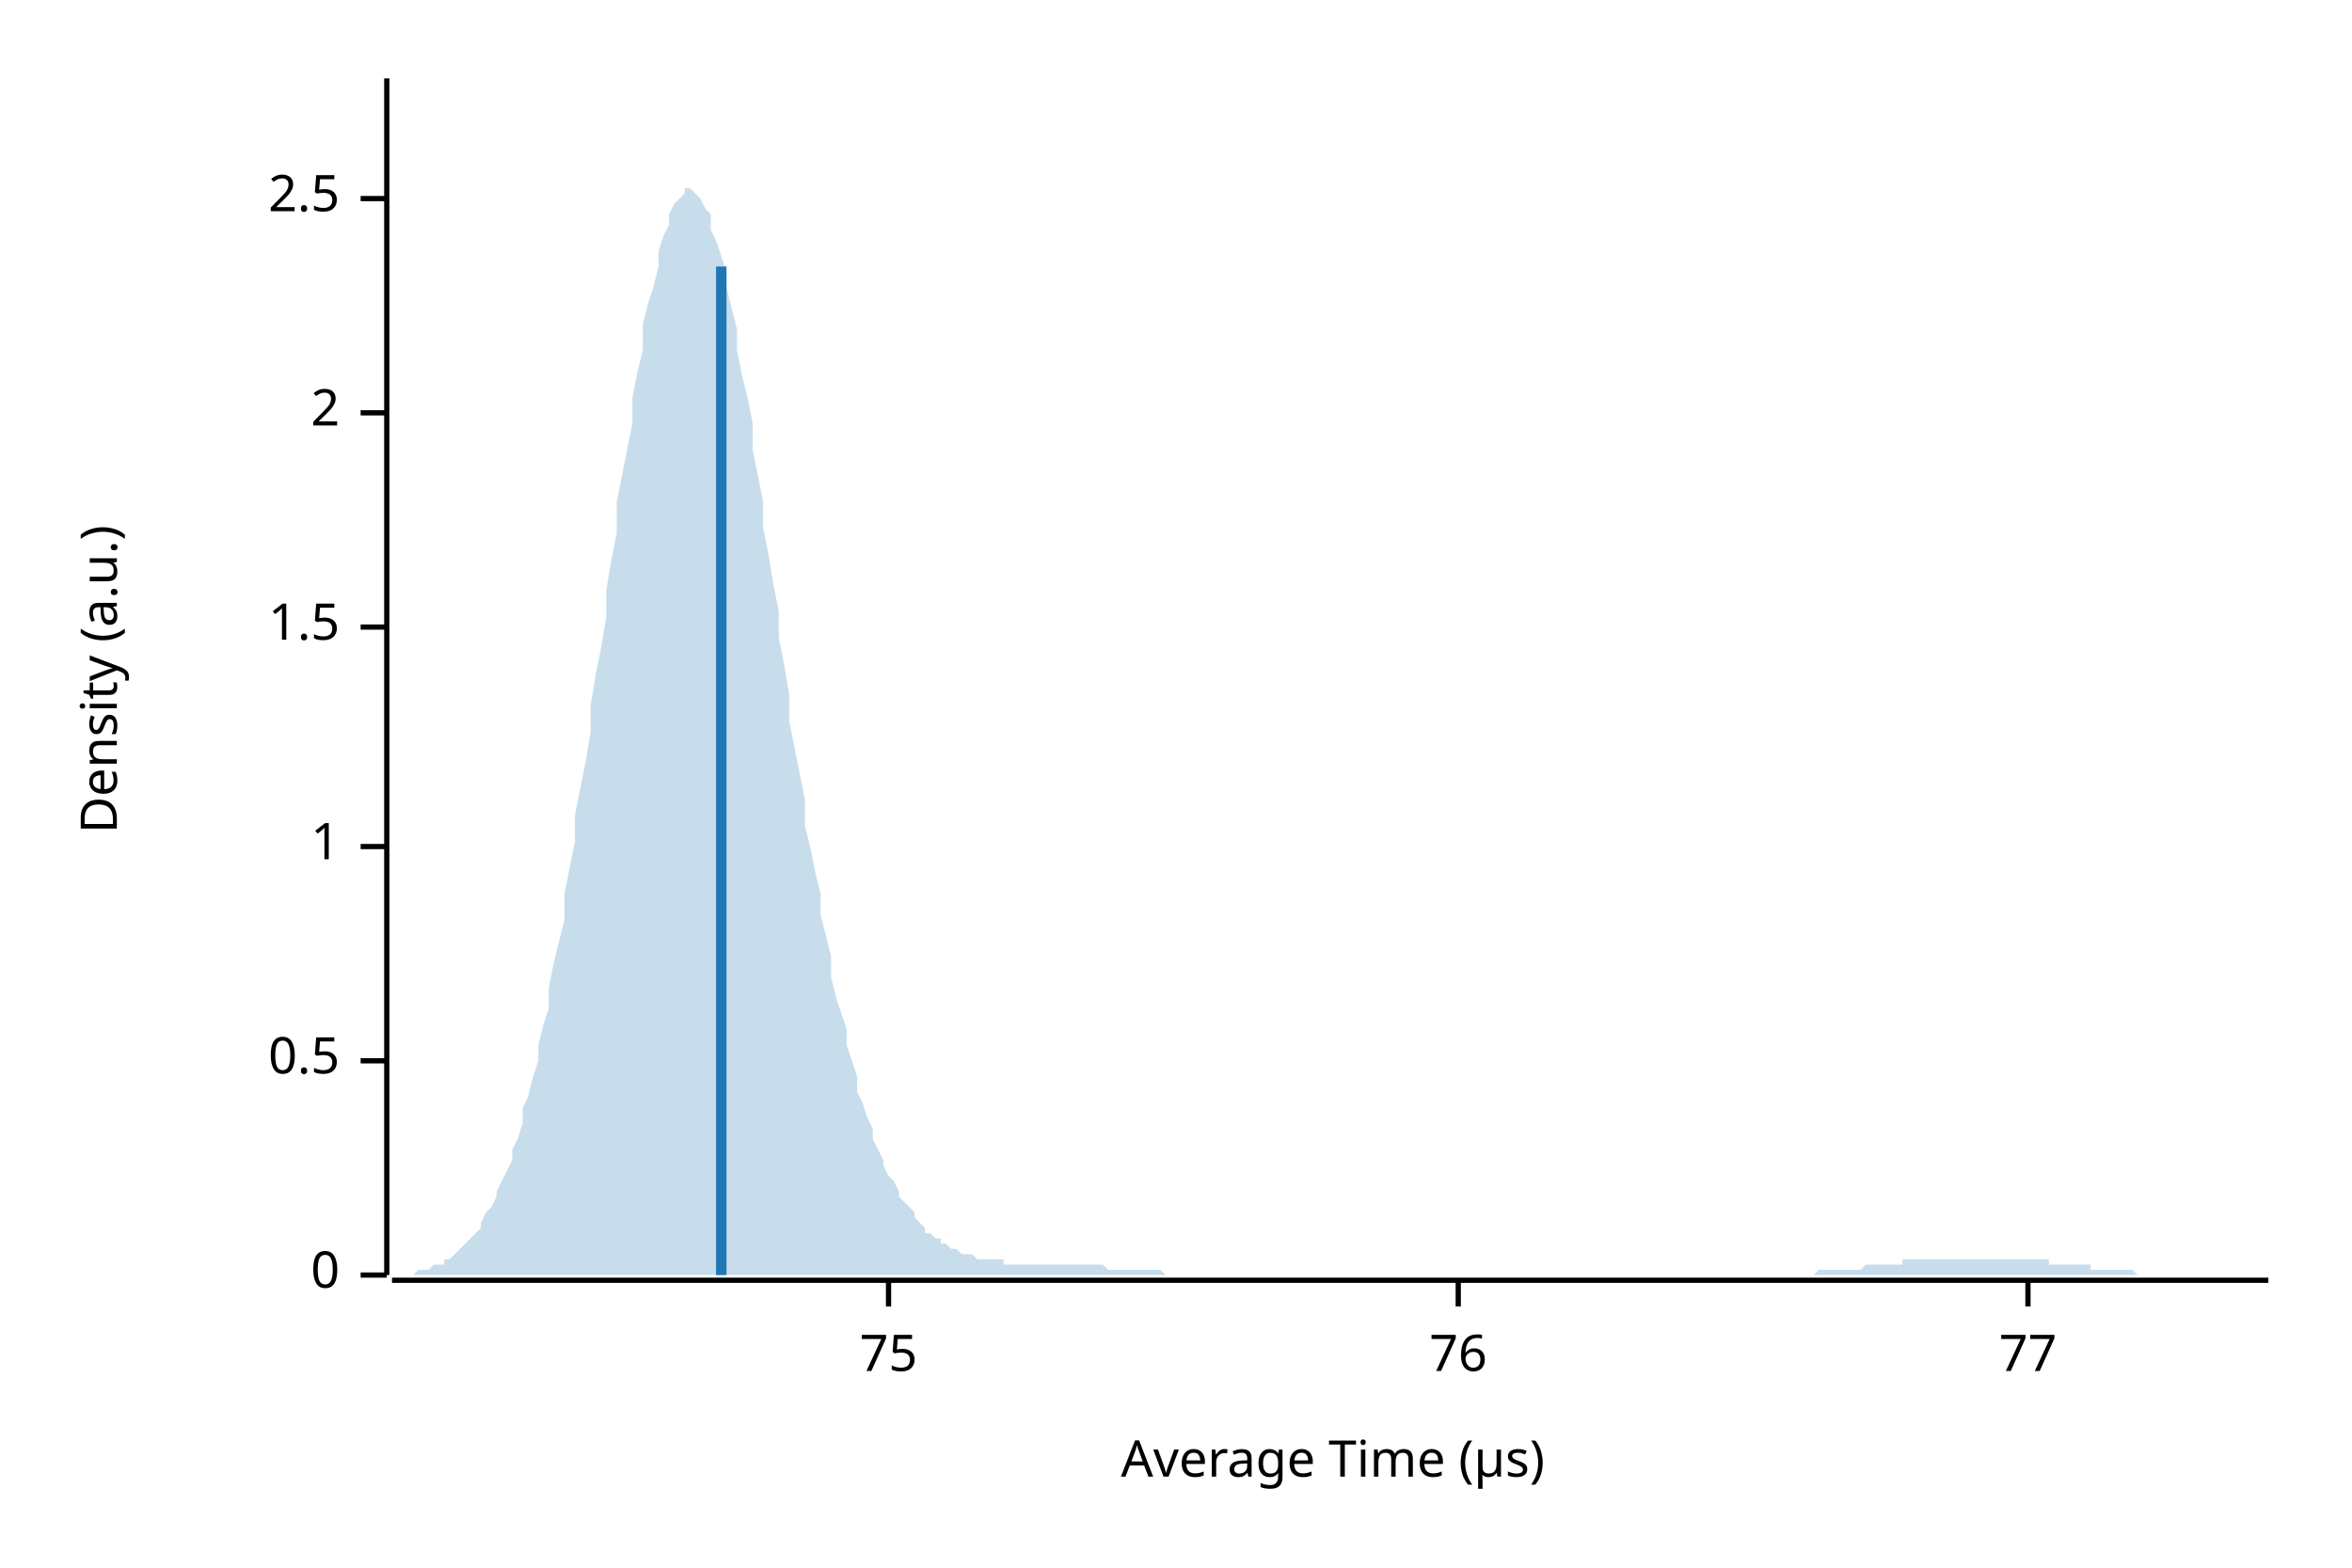
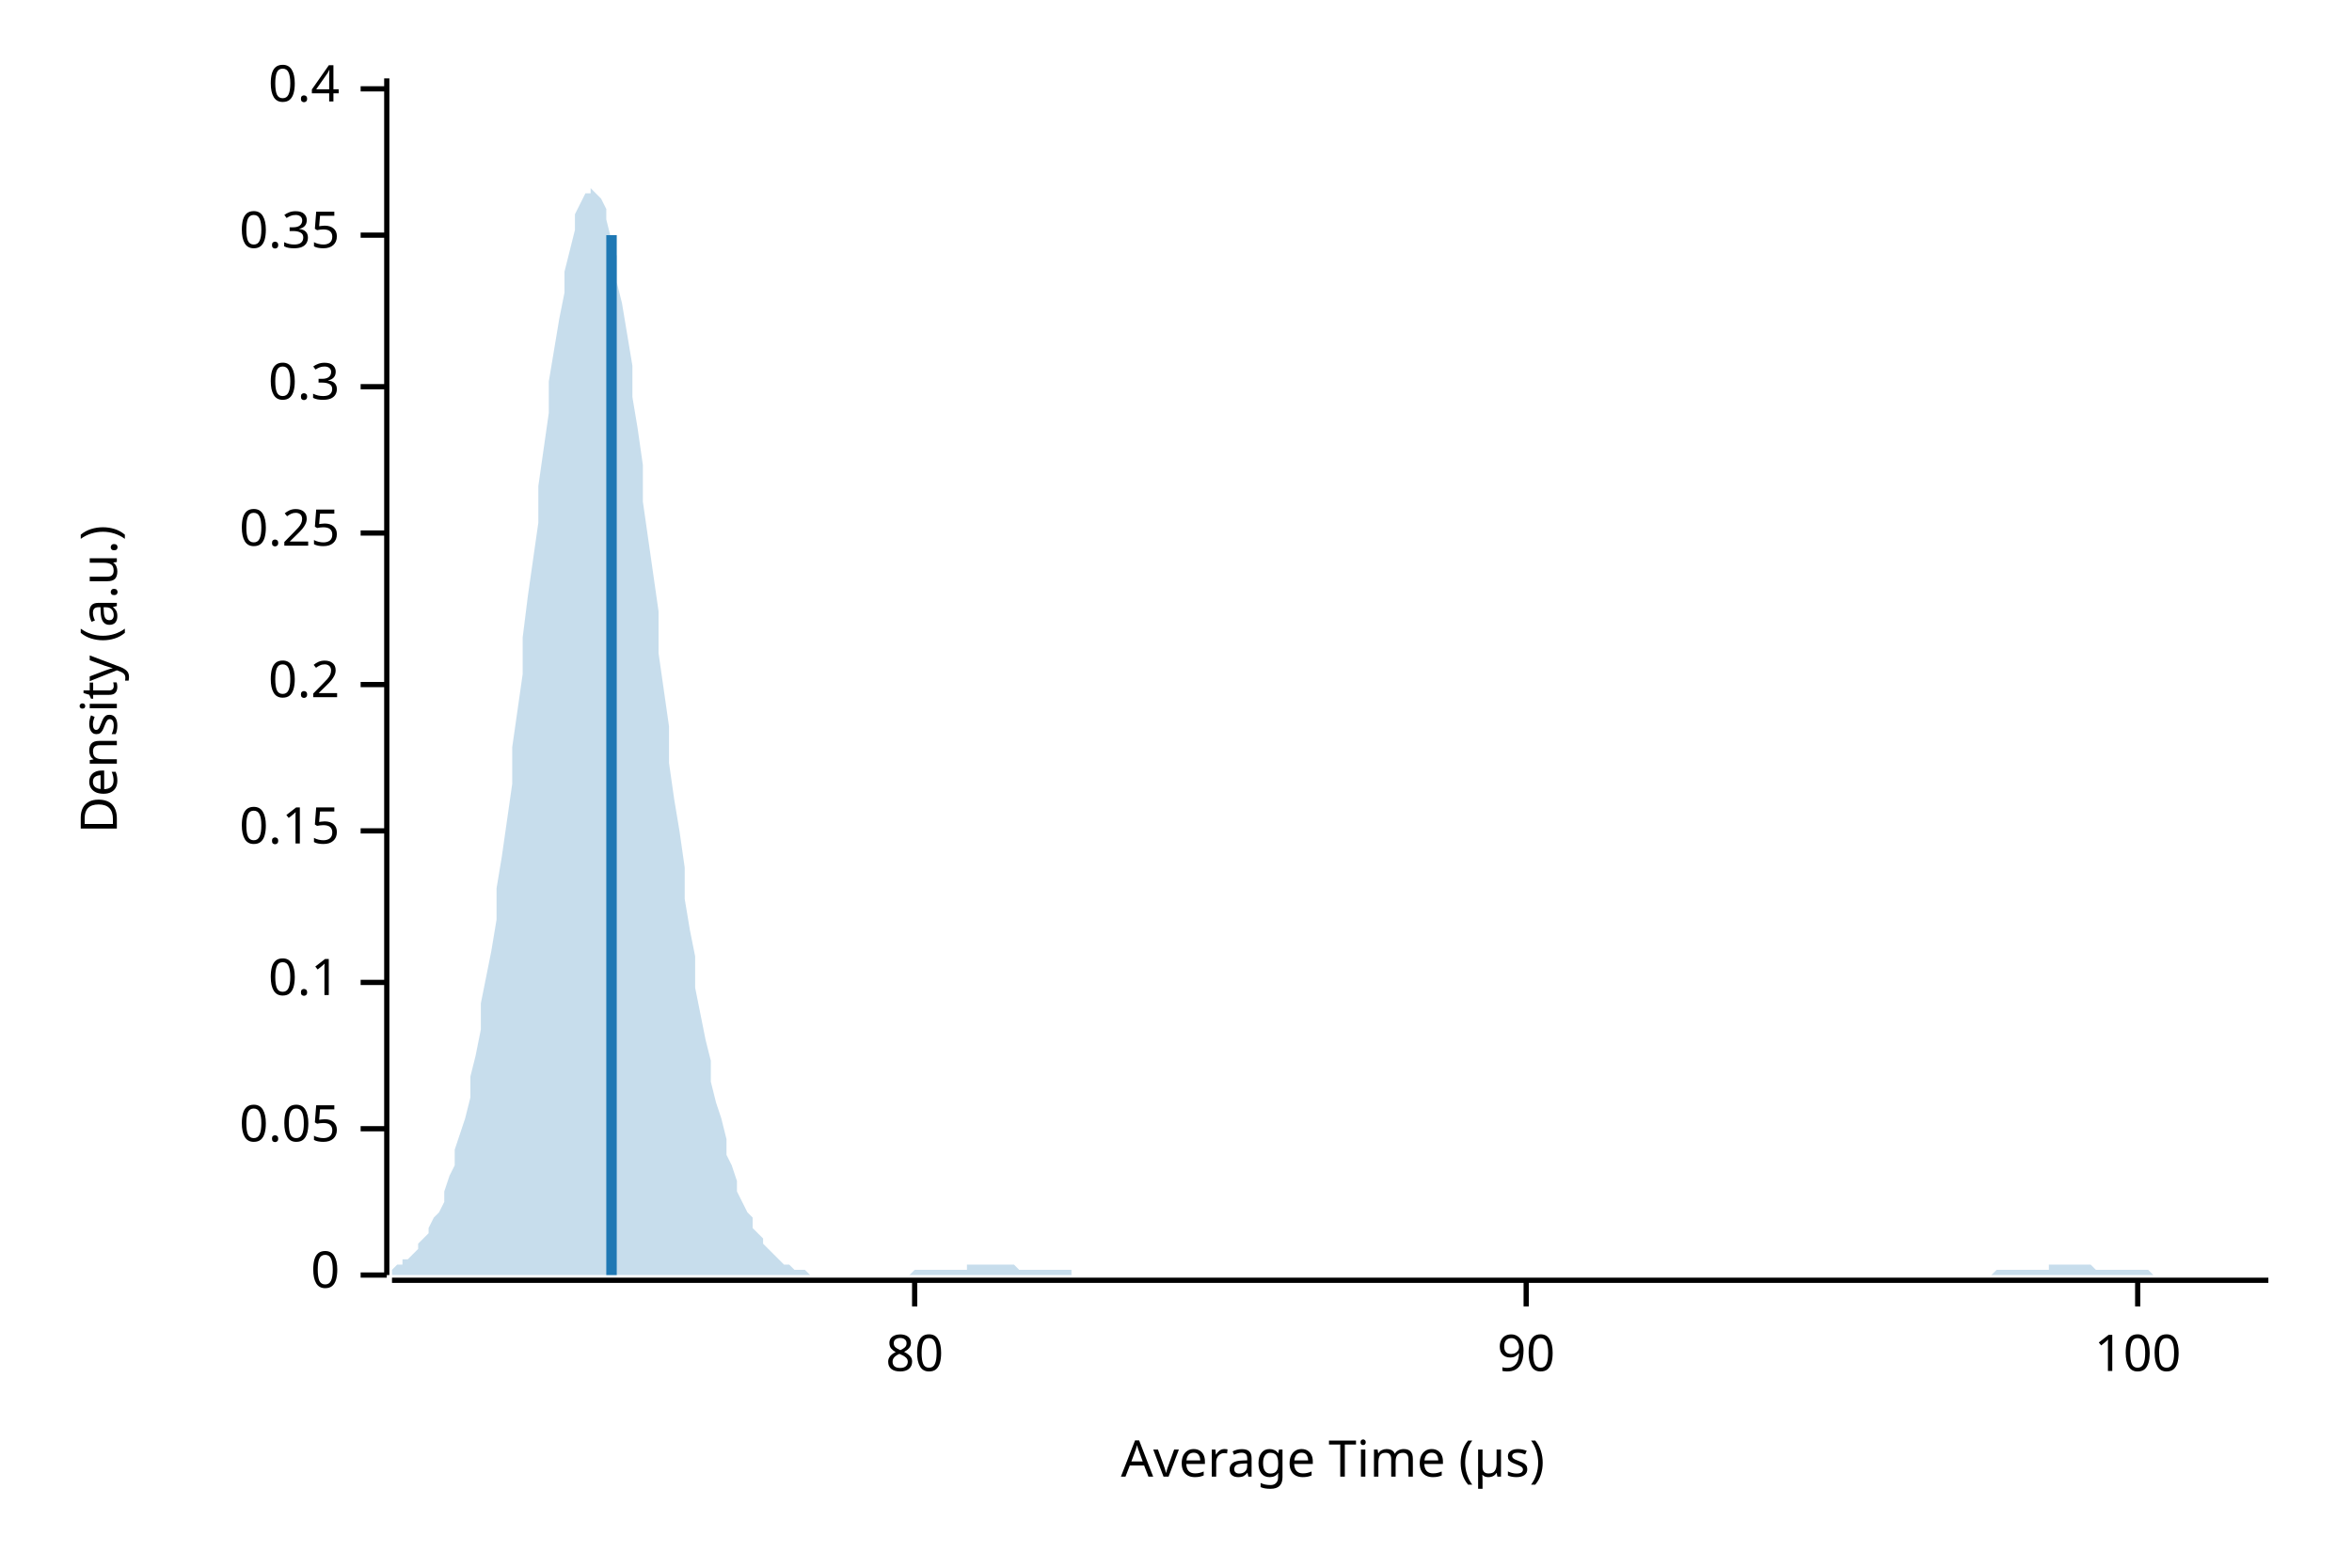
<svg xmlns="http://www.w3.org/2000/svg" width="450" height="300" viewBox="0 0 450 300">
  <text x="15" y="130" dy="0.76em" text-anchor="middle" font-family="sans-serif" font-size="9.677" opacity="1" fill="#000000" transform="rotate(270, 15, 130)">
Density (a.u.)
</text>
  <text x="255" y="285" dy="-0.5ex" text-anchor="middle" font-family="sans-serif" font-size="9.677" opacity="1" fill="#000000">
Average Time (µs)
</text>
  <polyline fill="none" opacity="1" stroke="#000000" stroke-width="1" points="74,15 74,244 " />
  <text x="65" y="244" dy="0.5ex" text-anchor="end" font-family="sans-serif" font-size="9.677" opacity="1" fill="#000000">
0
</text>
  <polyline fill="none" opacity="1" stroke="#000000" stroke-width="1" points="69,244 74,244 " />
-   <text x="65" y="203" dy="0.5ex" text-anchor="end" font-family="sans-serif" font-size="9.677" opacity="1" fill="#000000">
- 0.5
+   <text x="65" y="216" dy="0.5ex" text-anchor="end" font-family="sans-serif" font-size="9.677" opacity="1" fill="#000000">
+ 0.05
</text>
-   <polyline fill="none" opacity="1" stroke="#000000" stroke-width="1" points="69,203 74,203 " />
-   <text x="65" y="162" dy="0.5ex" text-anchor="end" font-family="sans-serif" font-size="9.677" opacity="1" fill="#000000">
- 1
+   <polyline fill="none" opacity="1" stroke="#000000" stroke-width="1" points="69,216 74,216 " />
+   <text x="65" y="188" dy="0.5ex" text-anchor="end" font-family="sans-serif" font-size="9.677" opacity="1" fill="#000000">
+ 0.1
</text>
-   <polyline fill="none" opacity="1" stroke="#000000" stroke-width="1" points="69,162 74,162 " />
-   <text x="65" y="120" dy="0.5ex" text-anchor="end" font-family="sans-serif" font-size="9.677" opacity="1" fill="#000000">
- 1.5
+   <polyline fill="none" opacity="1" stroke="#000000" stroke-width="1" points="69,188 74,188 " />
+   <text x="65" y="159" dy="0.5ex" text-anchor="end" font-family="sans-serif" font-size="9.677" opacity="1" fill="#000000">
+ 0.15
</text>
-   <polyline fill="none" opacity="1" stroke="#000000" stroke-width="1" points="69,120 74,120 " />
-   <text x="65" y="79" dy="0.5ex" text-anchor="end" font-family="sans-serif" font-size="9.677" opacity="1" fill="#000000">
- 2
+   <polyline fill="none" opacity="1" stroke="#000000" stroke-width="1" points="69,159 74,159 " />
+   <text x="65" y="131" dy="0.5ex" text-anchor="end" font-family="sans-serif" font-size="9.677" opacity="1" fill="#000000">
+ 0.2
</text>
-   <polyline fill="none" opacity="1" stroke="#000000" stroke-width="1" points="69,79 74,79 " />
-   <text x="65" y="38" dy="0.5ex" text-anchor="end" font-family="sans-serif" font-size="9.677" opacity="1" fill="#000000">
- 2.5
+   <polyline fill="none" opacity="1" stroke="#000000" stroke-width="1" points="69,131 74,131 " />
+   <text x="65" y="102" dy="0.5ex" text-anchor="end" font-family="sans-serif" font-size="9.677" opacity="1" fill="#000000">
+ 0.25
</text>
-   <polyline fill="none" opacity="1" stroke="#000000" stroke-width="1" points="69,38 74,38 " />
+   <polyline fill="none" opacity="1" stroke="#000000" stroke-width="1" points="69,102 74,102 " />
+   <text x="65" y="74" dy="0.5ex" text-anchor="end" font-family="sans-serif" font-size="9.677" opacity="1" fill="#000000">
+ 0.3
+ </text>
+   <polyline fill="none" opacity="1" stroke="#000000" stroke-width="1" points="69,74 74,74 " />
+   <text x="65" y="45" dy="0.5ex" text-anchor="end" font-family="sans-serif" font-size="9.677" opacity="1" fill="#000000">
+ 0.35
+ </text>
+   <polyline fill="none" opacity="1" stroke="#000000" stroke-width="1" points="69,45 74,45 " />
+   <text x="65" y="17" dy="0.5ex" text-anchor="end" font-family="sans-serif" font-size="9.677" opacity="1" fill="#000000">
+ 0.4
+ </text>
+   <polyline fill="none" opacity="1" stroke="#000000" stroke-width="1" points="69,17 74,17 " />
  <polyline fill="none" opacity="1" stroke="#000000" stroke-width="1" points="75,245 434,245 " />
-   <text x="170" y="255" dy="0.76em" text-anchor="middle" font-family="sans-serif" font-size="9.677" opacity="1" fill="#000000">
- 75
+   <text x="175" y="255" dy="0.76em" text-anchor="middle" font-family="sans-serif" font-size="9.677" opacity="1" fill="#000000">
+ 80
</text>
-   <polyline fill="none" opacity="1" stroke="#000000" stroke-width="1" points="170,245 170,250 " />
-   <text x="279" y="255" dy="0.76em" text-anchor="middle" font-family="sans-serif" font-size="9.677" opacity="1" fill="#000000">
- 76
+   <polyline fill="none" opacity="1" stroke="#000000" stroke-width="1" points="175,245 175,250 " />
+   <text x="292" y="255" dy="0.76em" text-anchor="middle" font-family="sans-serif" font-size="9.677" opacity="1" fill="#000000">
+ 90
</text>
-   <polyline fill="none" opacity="1" stroke="#000000" stroke-width="1" points="279,245 279,250 " />
-   <text x="388" y="255" dy="0.76em" text-anchor="middle" font-family="sans-serif" font-size="9.677" opacity="1" fill="#000000">
- 77
+   <polyline fill="none" opacity="1" stroke="#000000" stroke-width="1" points="292,245 292,250 " />
+   <text x="409" y="255" dy="0.76em" text-anchor="middle" font-family="sans-serif" font-size="9.677" opacity="1" fill="#000000">
+ 100
</text>
-   <polyline fill="none" opacity="1" stroke="#000000" stroke-width="1" points="388,245 388,250 " />
-   <polygon opacity="0.25" fill="#1F78B4" points="75,244 75,244 76,244 77,244 77,244 78,244 79,244 80,243 80,243 81,243 82,243 82,243 83,242 84,242 85,242 85,241 86,241 87,240 87,240 88,239 89,238 90,237 90,237 91,236 92,235 92,234 93,232 94,231 95,229 95,228 96,226 97,224 98,222 98,220 99,218 100,215 100,212 101,210 102,206 103,203 103,200 104,196 105,193 105,189 106,184 107,180 108,176 108,171 109,166 110,161 110,156 111,151 112,146 113,140 113,135 114,129 115,124 116,118 116,113 117,107 118,102 118,96 119,91 120,86 121,81 121,76 122,71 123,67 123,62 124,58 125,55 126,51 126,48 127,45 128,43 128,41 129,39 130,38 131,37 131,36 132,36 133,37 133,37 134,38 135,40 136,41 136,44 137,46 138,49 139,52 139,55 140,59 141,63 141,67 142,72 143,76 144,81 144,86 145,91 146,96 146,101 147,106 148,112 149,117 149,122 150,127 151,133 151,138 152,143 153,148 154,153 154,158 155,162 156,167 157,171 157,175 158,179 159,183 159,187 160,191 161,194 162,197 162,200 163,203 164,206 164,209 165,211 166,214 167,216 167,218 168,220 169,222 169,223 170,225 171,226 172,228 172,229 173,230 174,231 175,232 175,233 176,234 177,235 177,236 178,236 179,237 180,237 180,238 181,238 182,239 182,239 183,239 184,240 185,240 185,240 186,240 187,241 187,241 188,241 189,241 190,241 190,241 191,241 192,241 192,242 193,242 194,242 195,242 195,242 196,242 197,242 198,242 198,242 199,242 200,242 200,242 201,242 202,242 203,242 203,242 204,242 205,242 205,242 206,242 207,242 208,242 208,242 209,242 210,242 210,242 211,242 212,243 213,243 213,243 214,243 215,243 216,243 216,243 217,243 218,243 218,243 219,243 220,243 221,243 221,243 222,243 223,244 223,244 224,244 225,244 226,244 226,244 227,244 228,244 228,244 229,244 230,244 231,244 231,244 232,244 233,244 233,244 234,244 235,244 236,244 236,244 237,244 238,244 239,244 239,244 240,244 241,244 241,244 242,244 243,244 244,244 244,244 245,244 246,244 246,244 247,244 248,244 249,244 249,244 250,244 251,244 251,244 252,244 253,244 254,244 254,244 255,244 256,244 257,244 257,244 258,244 259,244 259,244 260,244 261,244 262,244 262,244 263,244 264,244 264,244 265,244 266,244 267,244 267,244 268,244 269,244 269,244 270,244 271,244 272,244 272,244 273,244 274,244 275,244 275,244 276,244 277,244 277,244 278,244 279,244 280,244 280,244 281,244 282,244 282,244 283,244 284,244 285,244 285,244 286,244 287,244 287,244 288,244 289,244 290,244 290,244 291,244 292,244 292,244 293,244 294,244 295,244 295,244 296,244 297,244 298,244 298,244 299,244 300,244 300,244 301,244 302,244 303,244 303,244 304,244 305,244 305,244 306,244 307,244 308,244 308,244 309,244 310,244 310,244 311,244 312,244 313,244 313,244 314,244 315,244 316,244 316,244 317,244 318,244 318,244 319,244 320,244 321,244 321,244 322,244 323,244 323,244 324,244 325,244 326,244 326,244 327,244 328,244 328,244 329,244 330,244 331,244 331,244 332,244 333,244 333,244 334,244 335,244 336,244 336,244 337,244 338,244 339,244 339,244 340,244 341,244 341,244 342,244 343,244 344,244 344,244 345,244 346,244 346,244 347,244 348,243 349,243 349,243 350,243 351,243 351,243 352,243 353,243 354,243 354,243 355,243 356,243 357,242 357,242 358,242 359,242 359,242 360,242 361,242 362,242 362,242 363,242 364,242 364,241 365,241 366,241 367,241 367,241 368,241 369,241 369,241 370,241 371,241 372,241 372,241 373,241 374,241 375,241 375,241 376,241 377,241 377,241 378,241 379,241 380,241 380,241 381,241 382,241 382,241 383,241 384,241 385,241 385,241 386,241 387,241 387,241 388,241 389,241 390,241 390,241 391,241 392,241 392,242 393,242 394,242 395,242 395,242 396,242 397,242 398,242 398,242 399,242 400,242 400,243 401,243 402,243 403,243 403,243 404,243 405,243 405,243 406,243 407,243 408,243 408,243 409,244 410,244 410,244 411,244 412,244 413,244 413,244 414,244 415,244 416,244 416,244 417,244 418,244 418,244 419,244 420,244 421,244 421,244 422,244 423,244 423,244 424,244 425,244 426,244 426,244 427,244 428,244 428,244 429,244 430,244 431,244 431,244 432,244 433,244 434,244 434,244 75,244 " />
-   <polyline fill="none" opacity="1" stroke="#1F78B4" stroke-width="2" points="138,244 138,51 " />
+   <polyline fill="none" opacity="1" stroke="#000000" stroke-width="1" points="409,245 409,250 " />
+   <polygon opacity="0.25" fill="#1F78B4" points="75,243 75,243 76,242 77,242 77,241 78,241 79,240 80,239 80,238 81,237 82,236 82,235 83,233 84,232 85,230 85,228 86,225 87,223 87,220 88,217 89,214 90,210 90,206 91,202 92,197 92,192 93,187 94,182 95,176 95,170 96,164 97,157 98,150 98,143 99,136 100,129 100,122 101,114 102,107 103,100 103,93 104,86 105,79 105,73 106,67 107,61 108,56 108,52 109,48 110,44 110,41 111,39 112,37 113,37 113,36 114,37 115,38 116,40 116,42 117,46 118,49 118,54 119,58 120,64 121,70 121,76 122,82 123,89 123,96 124,103 125,110 126,117 126,125 127,132 128,139 128,146 129,153 130,159 131,166 131,172 132,178 133,183 133,189 134,194 135,199 136,203 136,207 137,211 138,214 139,218 139,221 140,223 141,226 141,228 142,230 143,232 144,233 144,235 145,236 146,237 146,238 147,239 148,240 149,241 149,241 150,242 151,242 151,242 152,243 153,243 154,243 154,243 155,244 156,244 157,244 157,244 158,244 159,244 159,244 160,244 161,244 162,244 162,244 163,244 164,244 164,244 165,244 166,244 167,244 167,244 168,244 169,244 169,244 170,244 171,244 172,244 172,244 173,244 174,244 175,243 175,243 176,243 177,243 177,243 178,243 179,243 180,243 180,243 181,243 182,243 182,243 183,243 184,243 185,243 185,242 186,242 187,242 187,242 188,242 189,242 190,242 190,242 191,242 192,242 192,242 193,242 194,242 195,243 195,243 196,243 197,243 198,243 198,243 199,243 200,243 200,243 201,243 202,243 203,243 203,243 204,243 205,243 205,244 206,244 207,244 208,244 208,244 209,244 210,244 210,244 211,244 212,244 213,244 213,244 214,244 215,244 216,244 216,244 217,244 218,244 218,244 219,244 220,244 221,244 221,244 222,244 223,244 223,244 224,244 225,244 226,244 226,244 227,244 228,244 228,244 229,244 230,244 231,244 231,244 232,244 233,244 233,244 234,244 235,244 236,244 236,244 237,244 238,244 239,244 239,244 240,244 241,244 241,244 242,244 243,244 244,244 244,244 245,244 246,244 246,244 247,244 248,244 249,244 249,244 250,244 251,244 251,244 252,244 253,244 254,244 254,244 255,244 256,244 257,244 257,244 258,244 259,244 259,244 260,244 261,244 262,244 262,244 263,244 264,244 264,244 265,244 266,244 267,244 267,244 268,244 269,244 269,244 270,244 271,244 272,244 272,244 273,244 274,244 275,244 275,244 276,244 277,244 277,244 278,244 279,244 280,244 280,244 281,244 282,244 282,244 283,244 284,244 285,244 285,244 286,244 287,244 287,244 288,244 289,244 290,244 290,244 291,244 292,244 292,244 293,244 294,244 295,244 295,244 296,244 297,244 298,244 298,244 299,244 300,244 300,244 301,244 302,244 303,244 303,244 304,244 305,244 305,244 306,244 307,244 308,244 308,244 309,244 310,244 310,244 311,244 312,244 313,244 313,244 314,244 315,244 316,244 316,244 317,244 318,244 318,244 319,244 320,244 321,244 321,244 322,244 323,244 323,244 324,244 325,244 326,244 326,244 327,244 328,244 328,244 329,244 330,244 331,244 331,244 332,244 333,244 333,244 334,244 335,244 336,244 336,244 337,244 338,244 339,244 339,244 340,244 341,244 341,244 342,244 343,244 344,244 344,244 345,244 346,244 346,244 347,244 348,244 349,244 349,244 350,244 351,244 351,244 352,244 353,244 354,244 354,244 355,244 356,244 357,244 357,244 358,244 359,244 359,244 360,244 361,244 362,244 362,244 363,244 364,244 364,244 365,244 366,244 367,244 367,244 368,244 369,244 369,244 370,244 371,244 372,244 372,244 373,244 374,244 375,244 375,244 376,244 377,244 377,244 378,244 379,244 380,244 380,244 381,244 382,243 382,243 383,243 384,243 385,243 385,243 386,243 387,243 387,243 388,243 389,243 390,243 390,243 391,243 392,243 392,242 393,242 394,242 395,242 395,242 396,242 397,242 398,242 398,242 399,242 400,242 400,242 401,243 402,243 403,243 403,243 404,243 405,243 405,243 406,243 407,243 408,243 408,243 409,243 410,243 410,243 411,243 412,244 413,244 413,244 414,244 415,244 416,244 416,244 417,244 418,244 418,244 419,244 420,244 421,244 421,244 422,244 423,244 423,244 424,244 425,244 426,244 426,244 427,244 428,244 428,244 429,244 430,244 431,244 431,244 432,244 433,244 434,244 434,244 75,244 " />
+   <polyline fill="none" opacity="1" stroke="#1F78B4" stroke-width="2" points="117,244 117,45 " />
</svg>
